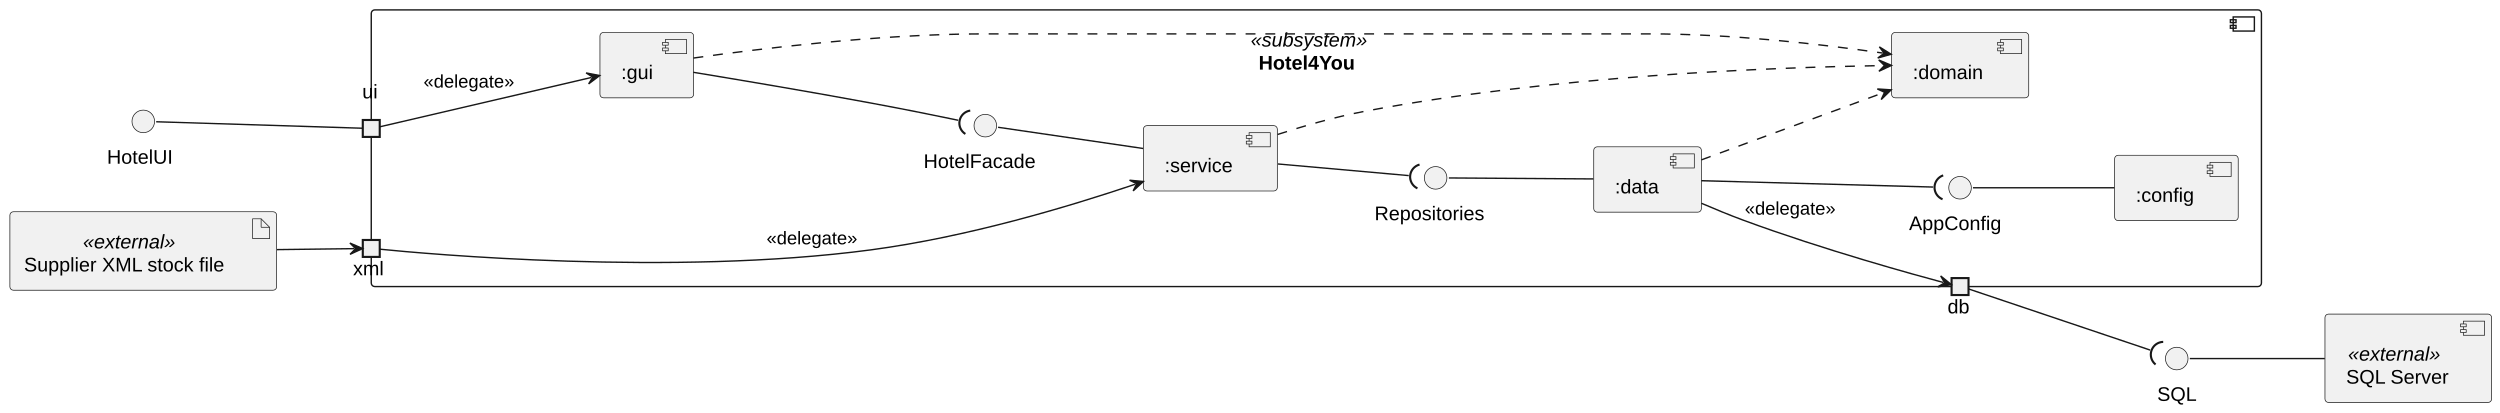
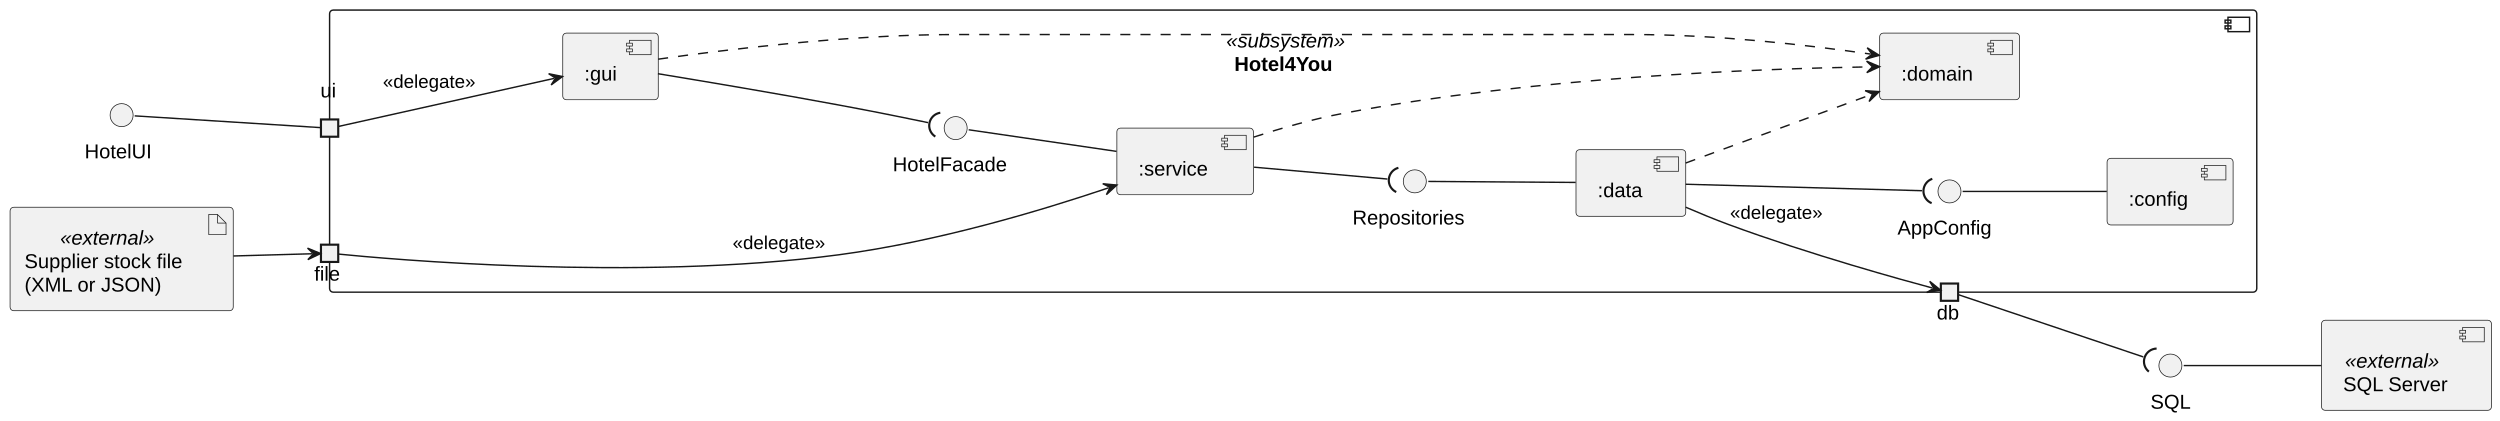
- <svg xmlns="http://www.w3.org/2000/svg" contentStyleType="text/css" height="292px" preserveAspectRatio="none" style="width:1771px;height:292px;background:#FFFFFF;" version="1.1" viewBox="0 0 1771 292" width="1771px" zoomAndPan="magnify">
+ <svg xmlns="http://www.w3.org/2000/svg" contentStyleType="text/css" height="292px" preserveAspectRatio="none" style="width:1737px;height:292px;background:#FFFFFF;" version="1.1" viewBox="0 0 1737 292" width="1737px" zoomAndPan="magnify">
  <defs />
  <g>
    <g id="cluster_H4Y">
-       <rect fill="none" height="196" rx="2.5" ry="2.5" style="stroke:#181818;stroke-width:1.0;" width="1339" x="263" y="7" />
-       <rect fill="none" height="10" style="stroke:#181818;stroke-width:1.0;" width="15" x="1582" y="12" />
-       <rect fill="none" height="2" style="stroke:#181818;stroke-width:1.0;" width="4" x="1580" y="14" />
-       <rect fill="none" height="2" style="stroke:#181818;stroke-width:1.0;" width="4" x="1580" y="18" />
-       <text fill="#000000" font-family="Arial" font-size="14" font-style="italic" lengthAdjust="spacing" textLength="92.948" x="886.026" y="32.995">«subsystem»</text>
-       <text fill="#000000" font-family="Arial" font-size="14" font-weight="bold" lengthAdjust="spacing" textLength="81.785" x="891.607" y="49.292">Hotel4You</text>
+       <rect fill="none" height="196" rx="2.5" ry="2.5" style="stroke:#181818;stroke-width:1.0;" width="1339" x="229" y="7" />
+       <rect fill="none" height="10" style="stroke:#181818;stroke-width:1.0;" width="15" x="1548" y="12" />
+       <rect fill="none" height="2" style="stroke:#181818;stroke-width:1.0;" width="4" x="1546" y="14" />
+       <rect fill="none" height="2" style="stroke:#181818;stroke-width:1.0;" width="4" x="1546" y="18" />
+       <text fill="#000000" font-family="Arial" font-size="14" font-style="italic" lengthAdjust="spacing" textLength="92.948" x="852.026" y="32.995">«subsystem»</text>
+       <text fill="#000000" font-family="Arial" font-size="14" font-weight="bold" lengthAdjust="spacing" textLength="81.785" x="857.607" y="49.292">Hotel4You</text>
    </g>
-     <text fill="#000000" font-family="Arial" font-size="14" lengthAdjust="spacing" textLength="25.812" x="250.094" y="194.995">xml</text>
-     <rect fill="#F1F1F1" height="12" style="stroke:#181818;stroke-width:1.5;" width="12" x="257" y="170" />
-     <text fill="#000000" font-family="Arial" font-size="14" lengthAdjust="spacing" textLength="12.763" x="256.619" y="69.698">ui</text>
-     <rect fill="#F1F1F1" height="12" style="stroke:#181818;stroke-width:1.5;" width="12" x="257" y="85" />
-     <text fill="#000000" font-family="Arial" font-size="14" lengthAdjust="spacing" textLength="17.773" x="1379.613" y="221.995">db</text>
-     <rect fill="#F1F1F1" height="12" style="stroke:#181818;stroke-width:1.5;" width="12" x="1382.5" y="197" />
+     <text fill="#000000" font-family="Arial" font-size="14" lengthAdjust="spacing" textLength="21.321" x="218.339" y="194.995">file</text>
+     <rect fill="#F1F1F1" height="12" style="stroke:#181818;stroke-width:1.5;" width="12" x="223" y="170" />
+     <text fill="#000000" font-family="Arial" font-size="14" lengthAdjust="spacing" textLength="12.763" x="222.619" y="67.698">ui</text>
+     <rect fill="#F1F1F1" height="12" style="stroke:#181818;stroke-width:1.5;" width="12" x="223" y="83" />
+     <text fill="#000000" font-family="Arial" font-size="14" lengthAdjust="spacing" textLength="17.773" x="1345.613" y="221.995">db</text>
+     <rect fill="#F1F1F1" height="12" style="stroke:#181818;stroke-width:1.5;" width="12" x="1348.5" y="197" />
    <g id="elem_GUI">
-       <rect fill="#F1F1F1" height="46.297" rx="2.5" ry="2.5" style="stroke:#181818;stroke-width:0.5;" width="66.366" x="425" y="23" />
-       <rect fill="#F1F1F1" height="10" style="stroke:#181818;stroke-width:0.5;" width="15" x="471.366" y="28" />
-       <rect fill="#F1F1F1" height="2" style="stroke:#181818;stroke-width:0.5;" width="4" x="469.366" y="30" />
-       <rect fill="#F1F1F1" height="2" style="stroke:#181818;stroke-width:0.5;" width="4" x="469.366" y="34" />
-       <text fill="#000000" font-family="Arial" font-size="14" lengthAdjust="spacing" textLength="26.366" x="440" y="55.995">:gui</text>
+       <rect fill="#F1F1F1" height="46.297" rx="2.5" ry="2.5" style="stroke:#181818;stroke-width:0.5;" width="66.366" x="391" y="23" />
+       <rect fill="#F1F1F1" height="10" style="stroke:#181818;stroke-width:0.5;" width="15" x="437.366" y="28" />
+       <rect fill="#F1F1F1" height="2" style="stroke:#181818;stroke-width:0.5;" width="4" x="435.366" y="30" />
+       <rect fill="#F1F1F1" height="2" style="stroke:#181818;stroke-width:0.5;" width="4" x="435.366" y="34" />
+       <text fill="#000000" font-family="Arial" font-size="14" lengthAdjust="spacing" textLength="26.366" x="406" y="55.995">:gui</text>
    </g>
    <g id="elem_SVC">
-       <rect fill="#F1F1F1" height="46.297" rx="2.5" ry="2.5" style="stroke:#181818;stroke-width:0.5;" width="94.865" x="810" y="89" />
-       <rect fill="#F1F1F1" height="10" style="stroke:#181818;stroke-width:0.5;" width="15" x="884.865" y="94" />
-       <rect fill="#F1F1F1" height="2" style="stroke:#181818;stroke-width:0.5;" width="4" x="882.865" y="96" />
-       <rect fill="#F1F1F1" height="2" style="stroke:#181818;stroke-width:0.5;" width="4" x="882.865" y="100" />
-       <text fill="#000000" font-family="Arial" font-size="14" lengthAdjust="spacing" textLength="54.865" x="825" y="121.995">:service</text>
+       <rect fill="#F1F1F1" height="46.297" rx="2.5" ry="2.5" style="stroke:#181818;stroke-width:0.5;" width="94.865" x="776" y="89" />
+       <rect fill="#F1F1F1" height="10" style="stroke:#181818;stroke-width:0.5;" width="15" x="850.865" y="94" />
+       <rect fill="#F1F1F1" height="2" style="stroke:#181818;stroke-width:0.5;" width="4" x="848.865" y="96" />
+       <rect fill="#F1F1F1" height="2" style="stroke:#181818;stroke-width:0.5;" width="4" x="848.865" y="100" />
+       <text fill="#000000" font-family="Arial" font-size="14" lengthAdjust="spacing" textLength="54.865" x="791" y="121.995">:service</text>
    </g>
    <g id="elem_DATA">
-       <rect fill="#F1F1F1" height="46.297" rx="2.5" ry="2.5" style="stroke:#181818;stroke-width:0.5;" width="76.251" x="1129" y="104" />
-       <rect fill="#F1F1F1" height="10" style="stroke:#181818;stroke-width:0.5;" width="15" x="1185.251" y="109" />
-       <rect fill="#F1F1F1" height="2" style="stroke:#181818;stroke-width:0.5;" width="4" x="1183.251" y="111" />
-       <rect fill="#F1F1F1" height="2" style="stroke:#181818;stroke-width:0.5;" width="4" x="1183.251" y="115" />
-       <text fill="#000000" font-family="Arial" font-size="14" lengthAdjust="spacing" textLength="36.251" x="1144" y="136.995">:data</text>
+       <rect fill="#F1F1F1" height="46.297" rx="2.5" ry="2.5" style="stroke:#181818;stroke-width:0.5;" width="76.251" x="1095" y="104" />
+       <rect fill="#F1F1F1" height="10" style="stroke:#181818;stroke-width:0.5;" width="15" x="1151.251" y="109" />
+       <rect fill="#F1F1F1" height="2" style="stroke:#181818;stroke-width:0.5;" width="4" x="1149.251" y="111" />
+       <rect fill="#F1F1F1" height="2" style="stroke:#181818;stroke-width:0.5;" width="4" x="1149.251" y="115" />
+       <text fill="#000000" font-family="Arial" font-size="14" lengthAdjust="spacing" textLength="36.251" x="1110" y="136.995">:data</text>
    </g>
    <g id="elem_CFG">
-       <rect fill="#F1F1F1" height="46.297" rx="2.5" ry="2.5" style="stroke:#181818;stroke-width:0.5;" width="87.558" x="1498" y="110" />
-       <rect fill="#F1F1F1" height="10" style="stroke:#181818;stroke-width:0.5;" width="15" x="1565.558" y="115" />
-       <rect fill="#F1F1F1" height="2" style="stroke:#181818;stroke-width:0.5;" width="4" x="1563.558" y="117" />
-       <rect fill="#F1F1F1" height="2" style="stroke:#181818;stroke-width:0.5;" width="4" x="1563.558" y="121" />
-       <text fill="#000000" font-family="Arial" font-size="14" lengthAdjust="spacing" textLength="47.558" x="1513" y="142.995">:config</text>
+       <rect fill="#F1F1F1" height="46.297" rx="2.5" ry="2.5" style="stroke:#181818;stroke-width:0.5;" width="87.558" x="1464" y="110" />
+       <rect fill="#F1F1F1" height="10" style="stroke:#181818;stroke-width:0.5;" width="15" x="1531.558" y="115" />
+       <rect fill="#F1F1F1" height="2" style="stroke:#181818;stroke-width:0.5;" width="4" x="1529.558" y="117" />
+       <rect fill="#F1F1F1" height="2" style="stroke:#181818;stroke-width:0.5;" width="4" x="1529.558" y="121" />
+       <text fill="#000000" font-family="Arial" font-size="14" lengthAdjust="spacing" textLength="47.558" x="1479" y="142.995">:config</text>
    </g>
    <g id="elem_DOM">
-       <rect fill="#F1F1F1" height="46.297" rx="2.5" ry="2.5" style="stroke:#181818;stroke-width:0.5;" width="97.148" x="1340" y="23" />
-       <rect fill="#F1F1F1" height="10" style="stroke:#181818;stroke-width:0.5;" width="15" x="1417.148" y="28" />
-       <rect fill="#F1F1F1" height="2" style="stroke:#181818;stroke-width:0.5;" width="4" x="1415.148" y="30" />
-       <rect fill="#F1F1F1" height="2" style="stroke:#181818;stroke-width:0.5;" width="4" x="1415.148" y="34" />
-       <text fill="#000000" font-family="Arial" font-size="14" lengthAdjust="spacing" textLength="57.148" x="1355" y="55.995">:domain</text>
+       <rect fill="#F1F1F1" height="46.297" rx="2.5" ry="2.5" style="stroke:#181818;stroke-width:0.5;" width="97.148" x="1306" y="23" />
+       <rect fill="#F1F1F1" height="10" style="stroke:#181818;stroke-width:0.5;" width="15" x="1383.148" y="28" />
+       <rect fill="#F1F1F1" height="2" style="stroke:#181818;stroke-width:0.5;" width="4" x="1381.148" y="30" />
+       <rect fill="#F1F1F1" height="2" style="stroke:#181818;stroke-width:0.5;" width="4" x="1381.148" y="34" />
+       <text fill="#000000" font-family="Arial" font-size="14" lengthAdjust="spacing" textLength="57.148" x="1321" y="55.995">:domain</text>
    </g>
    <g id="elem_IFAC">
-       <ellipse cx="698" cy="89" fill="#F1F1F1" rx="8" ry="8" style="stroke:#181818;stroke-width:0.5;" />
-       <text fill="#000000" font-family="Arial" font-size="14" lengthAdjust="spacing" textLength="87.493" x="654.253" y="118.995">HotelFacade</text>
+       <ellipse cx="664" cy="89" fill="#F1F1F1" rx="8" ry="8" style="stroke:#181818;stroke-width:0.5;" />
+       <text fill="#000000" font-family="Arial" font-size="14" lengthAdjust="spacing" textLength="87.493" x="620.253" y="118.995">HotelFacade</text>
    </g>
    <g id="elem_IREPO">
-       <ellipse cx="1017" cy="126" fill="#F1F1F1" rx="8" ry="8" style="stroke:#181818;stroke-width:0.5;" />
-       <text fill="#000000" font-family="Arial" font-size="14" lengthAdjust="spacing" textLength="86.584" x="973.708" y="155.995">Repositories</text>
+       <ellipse cx="983" cy="126" fill="#F1F1F1" rx="8" ry="8" style="stroke:#181818;stroke-width:0.5;" />
+       <text fill="#000000" font-family="Arial" font-size="14" lengthAdjust="spacing" textLength="86.584" x="939.708" y="155.995">Repositories</text>
    </g>
    <g id="elem_ICFG">
-       <ellipse cx="1388.5" cy="133" fill="#F1F1F1" rx="8" ry="8" style="stroke:#181818;stroke-width:0.5;" />
-       <text fill="#000000" font-family="Arial" font-size="14" lengthAdjust="spacing" textLength="72.269" x="1352.365" y="162.995">AppConfig</text>
+       <ellipse cx="1354.5" cy="133" fill="#F1F1F1" rx="8" ry="8" style="stroke:#181818;stroke-width:0.5;" />
+       <text fill="#000000" font-family="Arial" font-size="14" lengthAdjust="spacing" textLength="72.269" x="1318.365" y="162.995">AppConfig</text>
    </g>
    <g id="elem_IUI">
-       <ellipse cx="101.5" cy="86" fill="#F1F1F1" rx="8" ry="8" style="stroke:#181818;stroke-width:0.5;" />
-       <text fill="#000000" font-family="Arial" font-size="14" lengthAdjust="spacing" textLength="51.461" x="75.769" y="115.995">HotelUI</text>
+       <ellipse cx="84.5" cy="80" fill="#F1F1F1" rx="8" ry="8" style="stroke:#181818;stroke-width:0.5;" />
+       <text fill="#000000" font-family="Arial" font-size="14" lengthAdjust="spacing" textLength="51.461" x="58.77" y="109.995">HotelUI</text>
    </g>
-     <g id="elem_XML">
-       <rect fill="#F1F1F1" height="55.594" rx="2.5" ry="2.5" style="stroke:#181818;stroke-width:0.5;" width="188.977" x="7" y="150" />
-       <polygon fill="#F1F1F1" points="178.977,155,178.977,169,190.977,169,190.977,161,184.977,155,178.977,155" style="stroke:#181818;stroke-width:0.5;" />
-       <line style="stroke:#181818;stroke-width:0.5;" x1="184.977" x2="184.977" y1="155" y2="161" />
-       <line style="stroke:#181818;stroke-width:0.5;" x1="190.977" x2="184.977" y1="161" y2="161" />
-       <text fill="#000000" font-family="Arial" font-size="14" font-style="italic" lengthAdjust="spacing" textLength="75.38" x="58.798" y="175.995">«external»</text>
-       <text fill="#000000" font-family="Arial" font-size="14" lengthAdjust="spacing" textLength="158.977" x="17" y="192.292">Supplier XML stock file</text>
+     <g id="elem_FILE">
+       <rect fill="#F1F1F1" height="71.891" rx="2.5" ry="2.5" style="stroke:#181818;stroke-width:0.5;" width="155.057" x="7" y="144" />
+       <polygon fill="#F1F1F1" points="145.057,149,145.057,163,157.057,163,157.057,155,151.057,149,145.057,149" style="stroke:#181818;stroke-width:0.5;" />
+       <line style="stroke:#181818;stroke-width:0.5;" x1="151.057" x2="151.057" y1="149" y2="155" />
+       <line style="stroke:#181818;stroke-width:0.5;" x1="157.057" x2="151.057" y1="155" y2="155" />
+       <text fill="#000000" font-family="Arial" font-size="14" font-style="italic" lengthAdjust="spacing" textLength="75.38" x="41.838" y="169.995">«external»</text>
+       <text fill="#000000" font-family="Arial" font-size="14" lengthAdjust="spacing" textLength="125.057" x="17" y="186.292">Supplier stock file</text>
+       <text fill="#000000" font-family="Arial" font-size="14" lengthAdjust="spacing" textLength="98.123" x="17" y="202.589">(XML or JSON)</text>
    </g>
    <g id="elem_SQL">
-       <rect fill="#F1F1F1" height="62.594" rx="2.5" ry="2.5" style="stroke:#181818;stroke-width:0.5;" width="118.066" x="1647" y="222.5" />
-       <rect fill="#F1F1F1" height="10" style="stroke:#181818;stroke-width:0.5;" width="15" x="1745.066" y="227.5" />
-       <rect fill="#F1F1F1" height="2" style="stroke:#181818;stroke-width:0.5;" width="4" x="1743.066" y="229.5" />
-       <rect fill="#F1F1F1" height="2" style="stroke:#181818;stroke-width:0.5;" width="4" x="1743.066" y="233.5" />
-       <text fill="#000000" font-family="Arial" font-size="14" font-style="italic" lengthAdjust="spacing" textLength="75.38" x="1663.343" y="255.495">«external»</text>
-       <text fill="#000000" font-family="Arial" font-size="14" lengthAdjust="spacing" textLength="78.066" x="1662" y="271.792">SQL Server</text>
+       <rect fill="#F1F1F1" height="62.594" rx="2.5" ry="2.5" style="stroke:#181818;stroke-width:0.5;" width="118.066" x="1613" y="222.5" />
+       <rect fill="#F1F1F1" height="10" style="stroke:#181818;stroke-width:0.5;" width="15" x="1711.066" y="227.5" />
+       <rect fill="#F1F1F1" height="2" style="stroke:#181818;stroke-width:0.5;" width="4" x="1709.066" y="229.5" />
+       <rect fill="#F1F1F1" height="2" style="stroke:#181818;stroke-width:0.5;" width="4" x="1709.066" y="233.5" />
+       <text fill="#000000" font-family="Arial" font-size="14" font-style="italic" lengthAdjust="spacing" textLength="75.38" x="1629.343" y="255.495">«external»</text>
+       <text fill="#000000" font-family="Arial" font-size="14" lengthAdjust="spacing" textLength="78.066" x="1628" y="271.792">SQL Server</text>
    </g>
    <g id="elem_ISQL">
-       <ellipse cx="1542" cy="254" fill="#F1F1F1" rx="8" ry="8" style="stroke:#181818;stroke-width:0.5;" />
-       <text fill="#000000" font-family="Arial" font-size="14" lengthAdjust="spacing" textLength="27.706" x="1528.147" y="283.995">SQL</text>
+       <ellipse cx="1508" cy="254" fill="#F1F1F1" rx="8" ry="8" style="stroke:#181818;stroke-width:0.5;" />
+       <text fill="#000000" font-family="Arial" font-size="14" lengthAdjust="spacing" textLength="27.706" x="1494.147" y="283.995">SQL</text>
    </g>
-     <g id="link_XML_pXML">
-       <path d="M196.2,176.83 C222.51,176.5 240.731,176.267 250.921,176.137 " fill="none" id="XML-to-pXML" style="stroke:#181818;stroke-width:1.0;" />
-       <polygon fill="#181818" points="256.92,176.06,247.87,172.175,251.92,176.124,247.972,180.174,256.92,176.06" style="stroke:#181818;stroke-width:1.0;" />
+     <g id="link_FILE_pFILE">
+       <path d="M162.17,177.85 C187.73,177.13 206.362,176.607 216.782,176.317 " fill="none" id="FILE-to-pFILE" style="stroke:#181818;stroke-width:1.0;" />
+       <polygon fill="#181818" points="222.78,176.15,213.672,172.402,217.782,176.289,213.895,180.399,222.78,176.15" style="stroke:#181818;stroke-width:1.0;" />
    </g>
-     <g id="link_pXML_SVC">
-       <path d="M269.01,176.52 C300.66,179.7 476.07,195.78 617,177 C685.54,167.86 756.593,146.544 804.303,130.484 " fill="none" id="pXML-to-SVC" style="stroke:#181818;stroke-width:1.0;" />
-       <polygon fill="#181818" points="809.99,128.57,800.184,127.65,805.251,130.165,802.736,135.232,809.99,128.57" style="stroke:#181818;stroke-width:1.0;" />
-       <text fill="#000000" font-family="Arial" font-size="13" lengthAdjust="spacing" textLength="73.081" x="543" y="173.067">«delegate»</text>
+     <g id="link_pFILE_SVC">
+       <path d="M235.01,176.52 C266.66,179.7 442.07,195.78 583,177 C651.54,167.86 722.593,146.544 770.303,130.484 " fill="none" id="pFILE-to-SVC" style="stroke:#181818;stroke-width:1.0;" />
+       <polygon fill="#181818" points="775.99,128.57,766.184,127.65,771.251,130.165,768.736,135.232,775.99,128.57" style="stroke:#181818;stroke-width:1.0;" />
+       <text fill="#000000" font-family="Arial" font-size="13" lengthAdjust="spacing" textLength="73.081" x="509" y="173.067">«delegate»</text>
    </g>
    <g id="link_IUI_pUI">
-       <path d="M110.63,86.25 C139.07,87.15 233.63,90.11 256.83,90.84 " fill="none" id="IUI-pUI" style="stroke:#181818;stroke-width:1.0;" />
+       <path d="M93.57,80.51 C119.71,82.16 201.61,87.33 222.9,88.68 " fill="none" id="IUI-pUI" style="stroke:#181818;stroke-width:1.0;" />
    </g>
    <g id="link_pUI_GUI">
-       <path d="M269.16,89.8 C291.04,84.69 371.347,65.972 419.007,54.862 " fill="none" id="pUI-to-GUI" style="stroke:#181818;stroke-width:1.0;" />
-       <polygon fill="#181818" points="424.85,53.5,415.177,51.648,419.981,54.635,416.993,59.439,424.85,53.5" style="stroke:#181818;stroke-width:1.0;" />
-       <text fill="#000000" font-family="Arial" font-size="13" lengthAdjust="spacing" textLength="73.081" x="300" y="62.067">«delegate»</text>
+       <path d="M235.16,87.85 C257.04,82.97 337.334,65.085 384.994,54.465 " fill="none" id="pUI-to-GUI" style="stroke:#181818;stroke-width:1.0;" />
+       <polygon fill="#181818" points="390.85,53.16,381.195,51.213,385.97,54.248,382.935,59.022,390.85,53.16" style="stroke:#181818;stroke-width:1.0;" />
+       <text fill="#000000" font-family="Arial" font-size="13" lengthAdjust="spacing" textLength="73.081" x="266" y="61.067">«delegate»</text>
    </g>
    <g id="link_GUI_IFAC">
-       <path d="M491.12,51.22 C523.08,56.47 573.49,64.93 617,73 C643.18,77.85 664.26,82.173 678.82,85.203 " fill="none" id="GUI-to-IFAC" style="stroke:#181818;stroke-width:1.0;" />
-       <path d="M687.319,78.333 A9,9 0 0 0 683.873 94.893" fill="none" style="stroke:#181818;stroke-width:1.5;" />
+       <path d="M457.12,51.22 C489.08,56.47 539.49,64.93 583,73 C609.18,77.85 630.26,82.173 644.82,85.203 " fill="none" id="GUI-to-IFAC" style="stroke:#181818;stroke-width:1.0;" />
+       <path d="M653.319,78.333 A9,9 0 0 0 649.873 94.893" fill="none" style="stroke:#181818;stroke-width:1.5;" />
    </g>
    <g id="link_IFAC_SVC">
-       <path d="M707.03,90.17 C725.71,92.9 773.28,99.85 809.78,105.18 " fill="none" id="IFAC-SVC" style="stroke:#181818;stroke-width:1.0;" />
+       <path d="M673.03,90.17 C691.71,92.9 739.28,99.85 775.78,105.18 " fill="none" id="IFAC-SVC" style="stroke:#181818;stroke-width:1.0;" />
    </g>
    <g id="link_SVC_IREPO">
-       <path d="M905.33,116.16 C941.78,119.4 979.259,122.736 997.959,124.396 " fill="none" id="SVC-to-IREPO" style="stroke:#181818;stroke-width:1.0;" />
-       <path d="M1005.602,116.584 A9,9 0 0 0 1004.106 133.432" fill="none" style="stroke:#181818;stroke-width:1.5;" />
+       <path d="M871.33,116.16 C907.78,119.4 945.259,122.736 963.959,124.396 " fill="none" id="SVC-to-IREPO" style="stroke:#181818;stroke-width:1.0;" />
+       <path d="M971.602,116.584 A9,9 0 0 0 970.106 133.432" fill="none" style="stroke:#181818;stroke-width:1.5;" />
    </g>
    <g id="link_IREPO_DATA">
-       <path d="M1026.38,126.06 C1045.7,126.19 1094.36,126.52 1128.78,126.75 " fill="none" id="IREPO-DATA" style="stroke:#181818;stroke-width:1.0;" />
+       <path d="M992.38,126.06 C1011.7,126.19 1060.36,126.52 1094.78,126.75 " fill="none" id="IREPO-DATA" style="stroke:#181818;stroke-width:1.0;" />
    </g>
    <g id="link_DATA_ICFG">
-       <path d="M1205.24,128.02 C1258.07,129.46 1341.504,131.748 1369.414,132.508 " fill="none" id="DATA-to-ICFG" style="stroke:#181818;stroke-width:1.0;" />
-       <path d="M1376.563,124.242 A9,9 0 0 0 1376.103 141.15" fill="none" style="stroke:#181818;stroke-width:1.5;" />
+       <path d="M1171.24,128.02 C1224.07,129.46 1307.504,131.748 1335.414,132.508 " fill="none" id="DATA-to-ICFG" style="stroke:#181818;stroke-width:1.0;" />
+       <path d="M1342.563,124.242 A9,9 0 0 0 1342.103 141.15" fill="none" style="stroke:#181818;stroke-width:1.5;" />
    </g>
    <g id="link_ICFG_CFG">
-       <path d="M1397.65,133 C1416.21,133 1462.75,133 1497.8,133 " fill="none" id="ICFG-CFG" style="stroke:#181818;stroke-width:1.0;" />
+       <path d="M1363.65,133 C1382.21,133 1428.75,133 1463.8,133 " fill="none" id="ICFG-CFG" style="stroke:#181818;stroke-width:1.0;" />
    </g>
    <g id="link_DATA_pDB">
-       <path d="M1205.27,143.99 C1214.87,148.13 1225.25,152.4 1235,156 C1291.92,177.02 1357.264,194.917 1376.634,200.107 " fill="none" id="DATA-to-pDB" style="stroke:#181818;stroke-width:1.0;" />
-       <polygon fill="#181818" points="1382.43,201.66,1374.772,195.467,1377.6,200.366,1372.701,203.194,1382.43,201.66" style="stroke:#181818;stroke-width:1.0;" />
-       <text fill="#000000" font-family="Arial" font-size="13" lengthAdjust="spacing" textLength="73.081" x="1236" y="152.067">«delegate»</text>
+       <path d="M1171.27,143.99 C1180.87,148.13 1191.25,152.4 1201,156 C1257.92,177.02 1323.264,194.917 1342.634,200.107 " fill="none" id="DATA-to-pDB" style="stroke:#181818;stroke-width:1.0;" />
+       <polygon fill="#181818" points="1348.43,201.66,1340.772,195.467,1343.6,200.366,1338.701,203.194,1348.43,201.66" style="stroke:#181818;stroke-width:1.0;" />
+       <text fill="#000000" font-family="Arial" font-size="13" lengthAdjust="spacing" textLength="73.081" x="1202" y="152.067">«delegate»</text>
    </g>
    <g id="link_pDB_ISQL">
-       <path d="M1394.54,204.7 C1416.62,212.13 1495.443,238.659 1523.153,247.989 " fill="none" id="pDB-to-ISQL" style="stroke:#181818;stroke-width:1.0;" />
-       <path d="M1532.411,242.183 A9,9 0 0 0 1527.014 258.213" fill="none" style="stroke:#181818;stroke-width:1.5;" />
+       <path d="M1360.54,204.7 C1382.62,212.13 1461.443,238.659 1489.153,247.989 " fill="none" id="pDB-to-ISQL" style="stroke:#181818;stroke-width:1.0;" />
+       <path d="M1498.411,242.183 A9,9 0 0 0 1493.014 258.213" fill="none" style="stroke:#181818;stroke-width:1.5;" />
    </g>
    <g id="link_ISQL_SQL">
-       <path d="M1551.26,254 C1568.79,254 1611.09,254 1646.89,254 " fill="none" id="ISQL-SQL" style="stroke:#181818;stroke-width:1.0;" />
+       <path d="M1517.26,254 C1534.79,254 1577.09,254 1612.89,254 " fill="none" id="ISQL-SQL" style="stroke:#181818;stroke-width:1.0;" />
    </g>
    <g id="link_GUI_DOM">
-       <path d="M491.25,41.12 C536.93,34.64 623.14,24 697,24 C697,24 697,24 1168,24 C1227.36,24 1289.371,31.219 1333.741,37.579 " fill="none" id="GUI-to-DOM" style="stroke:#181818;stroke-width:1.0;stroke-dasharray:7.0,7.0;" />
-       <polygon fill="#181818" points="1339.68,38.43,1331.339,33.194,1334.731,37.721,1330.204,41.112,1339.68,38.43" style="stroke:#181818;stroke-width:1.0;" />
+       <path d="M457.25,41.12 C502.93,34.64 589.14,24 663,24 C663,24 663,24 1134,24 C1193.36,24 1255.371,31.219 1299.741,37.579 " fill="none" id="GUI-to-DOM" style="stroke:#181818;stroke-width:1.0;stroke-dasharray:7.0,7.0;" />
+       <polygon fill="#181818" points="1305.68,38.43,1297.339,33.194,1300.731,37.721,1296.204,41.112,1305.68,38.43" style="stroke:#181818;stroke-width:1.0;" />
    </g>
    <g id="link_SVC_DOM">
-       <path d="M905.03,95.27 C923.75,89.19 945.67,82.87 966,79 C1099.94,53.52 1255.421,47.74 1333.961,46.43 " fill="none" id="SVC-to-DOM" style="stroke:#181818;stroke-width:1.0;stroke-dasharray:7.0,7.0;" />
-       <polygon fill="#181818" points="1339.96,46.33,1330.895,42.481,1334.961,46.413,1331.028,50.48,1339.96,46.33" style="stroke:#181818;stroke-width:1.0;" />
+       <path d="M871.03,95.27 C889.75,89.19 911.67,82.87 932,79 C1065.94,53.52 1221.421,47.74 1299.961,46.43 " fill="none" id="SVC-to-DOM" style="stroke:#181818;stroke-width:1.0;stroke-dasharray:7.0,7.0;" />
+       <polygon fill="#181818" points="1305.96,46.33,1296.895,42.481,1300.961,46.413,1297.028,50.48,1305.96,46.33" style="stroke:#181818;stroke-width:1.0;" />
    </g>
    <g id="link_DATA_DOM">
-       <path d="M1205.24,113.26 C1242.3,99.58 1293.701,80.617 1334.081,65.717 " fill="none" id="DATA-to-DOM" style="stroke:#181818;stroke-width:1.0;stroke-dasharray:7.0,7.0;" />
-       <polygon fill="#181818" points="1339.71,63.64,1329.882,63.003,1335.019,65.371,1332.651,70.508,1339.71,63.64" style="stroke:#181818;stroke-width:1.0;" />
+       <path d="M1171.24,113.26 C1208.3,99.58 1259.701,80.617 1300.081,65.717 " fill="none" id="DATA-to-DOM" style="stroke:#181818;stroke-width:1.0;stroke-dasharray:7.0,7.0;" />
+       <polygon fill="#181818" points="1305.71,63.64,1295.882,63.003,1301.019,65.371,1298.651,70.508,1305.71,63.64" style="stroke:#181818;stroke-width:1.0;" />
    </g>
  </g>
</svg>
